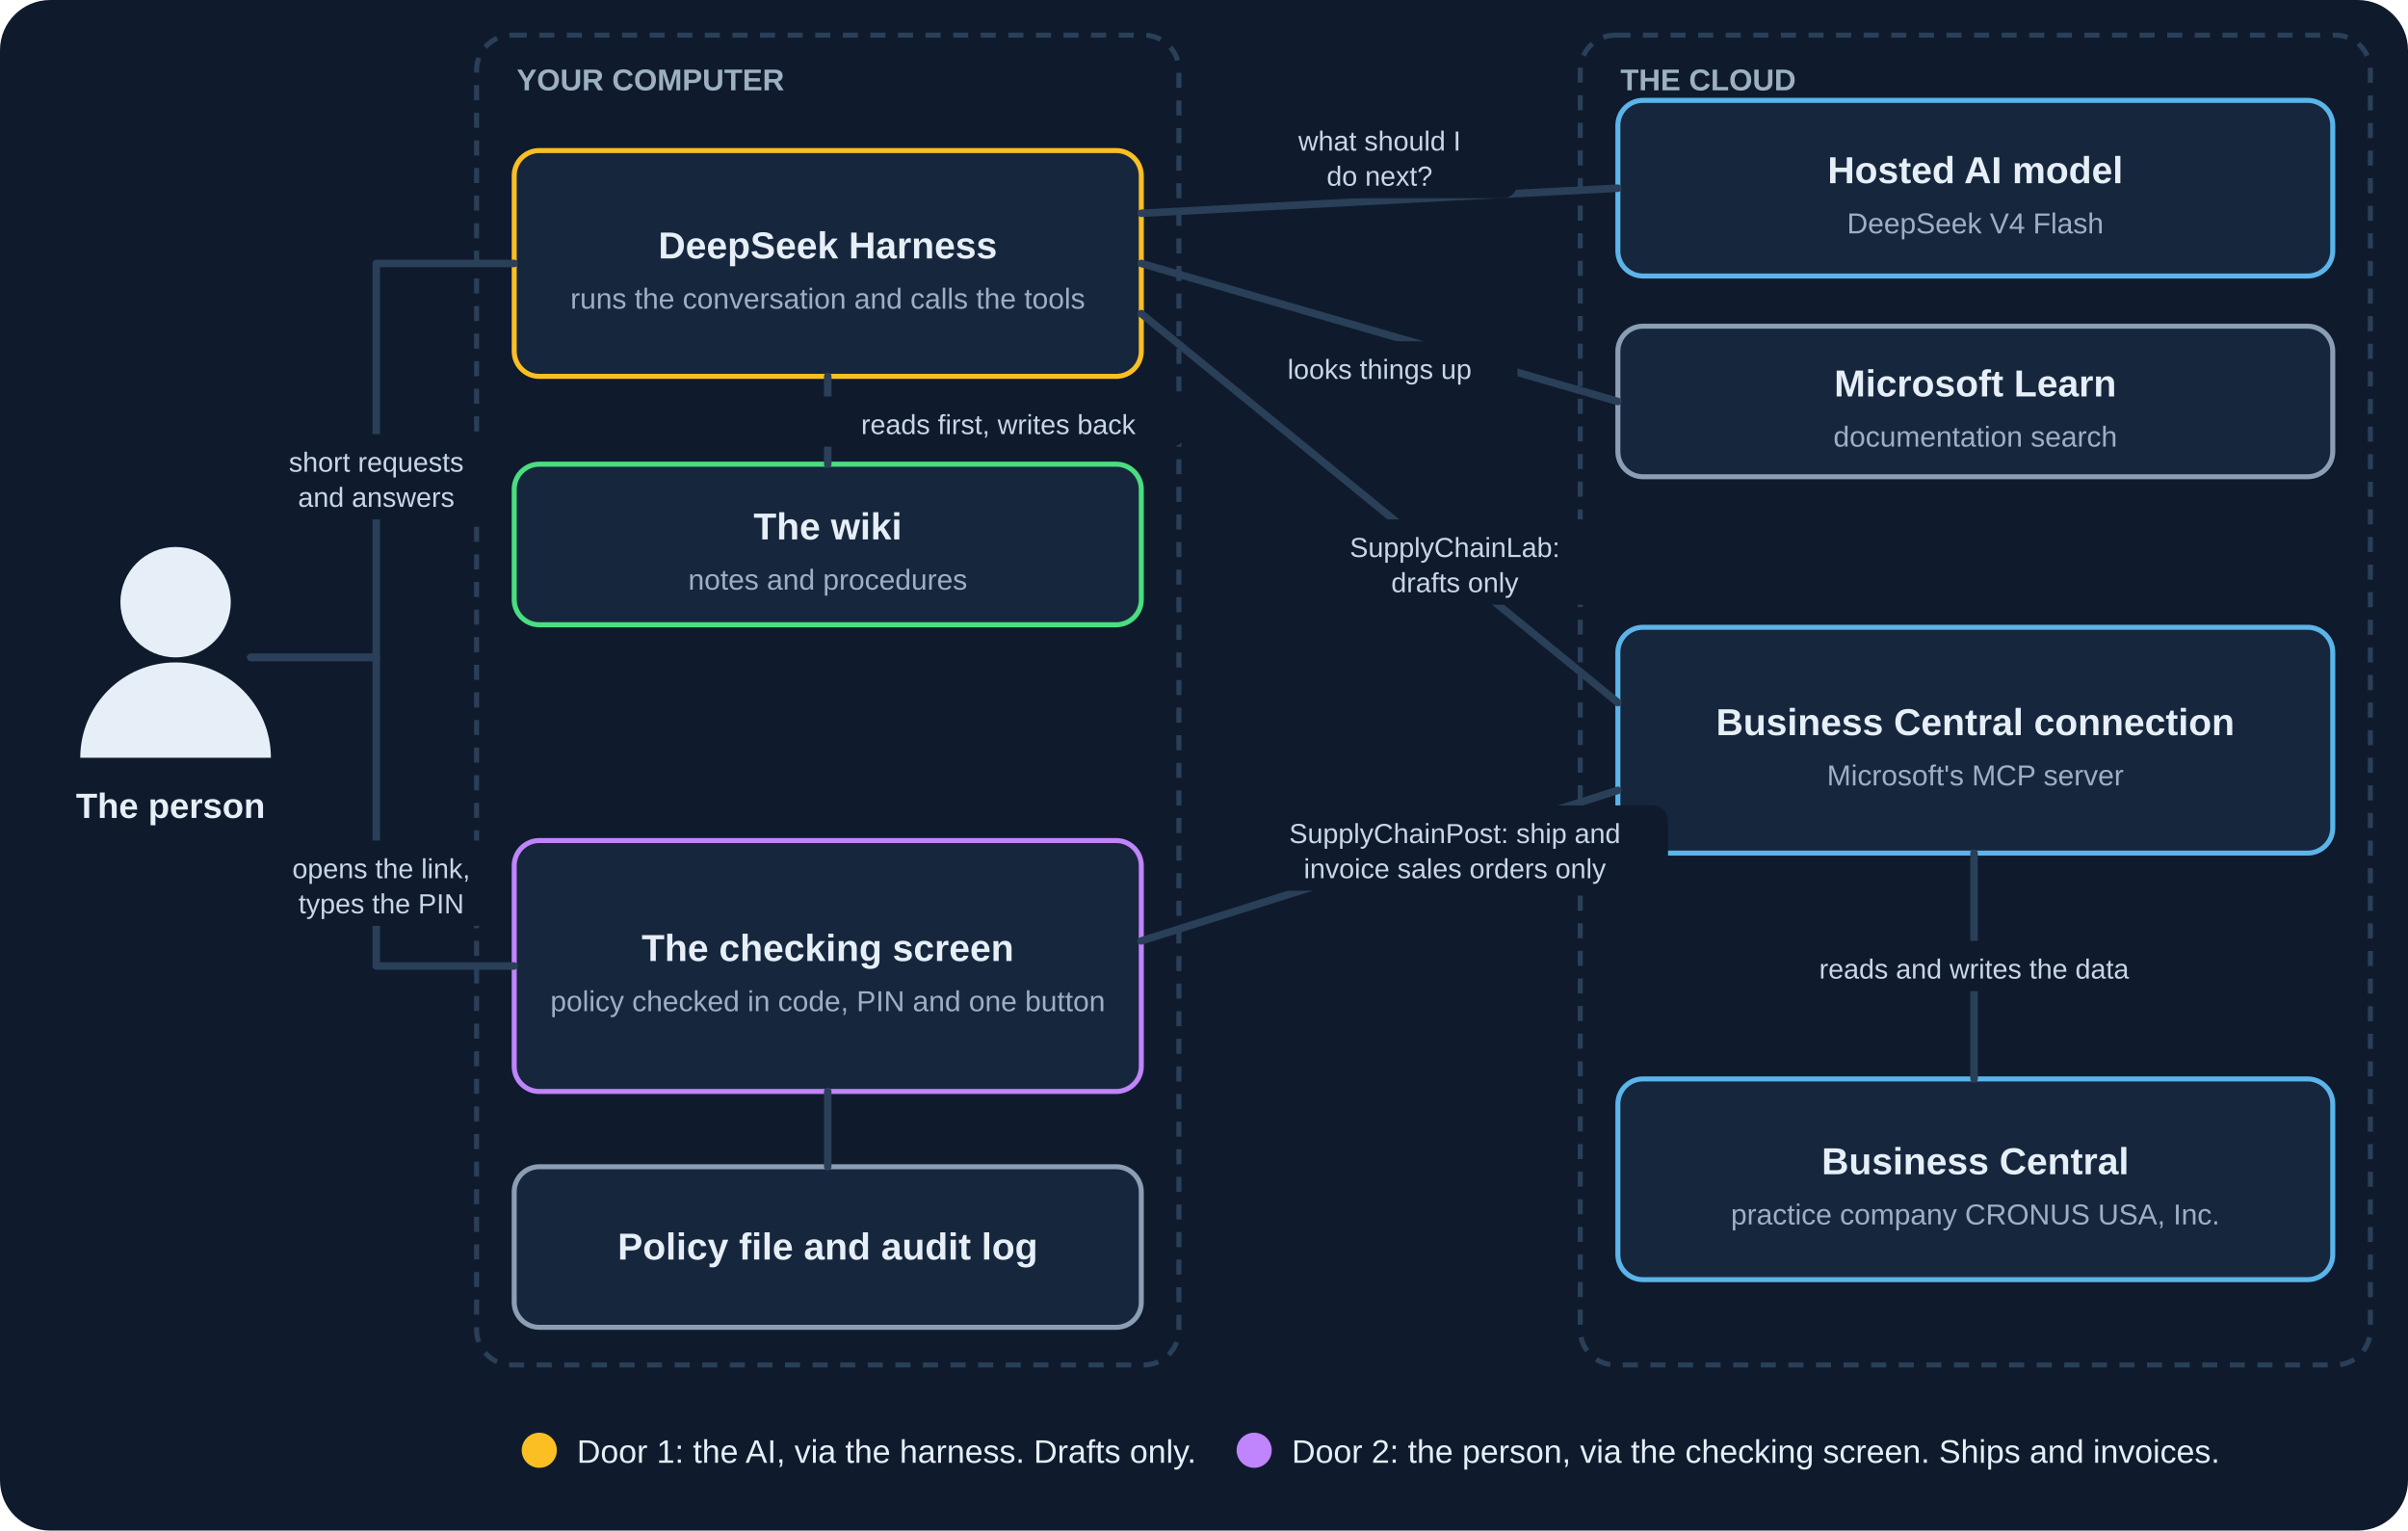
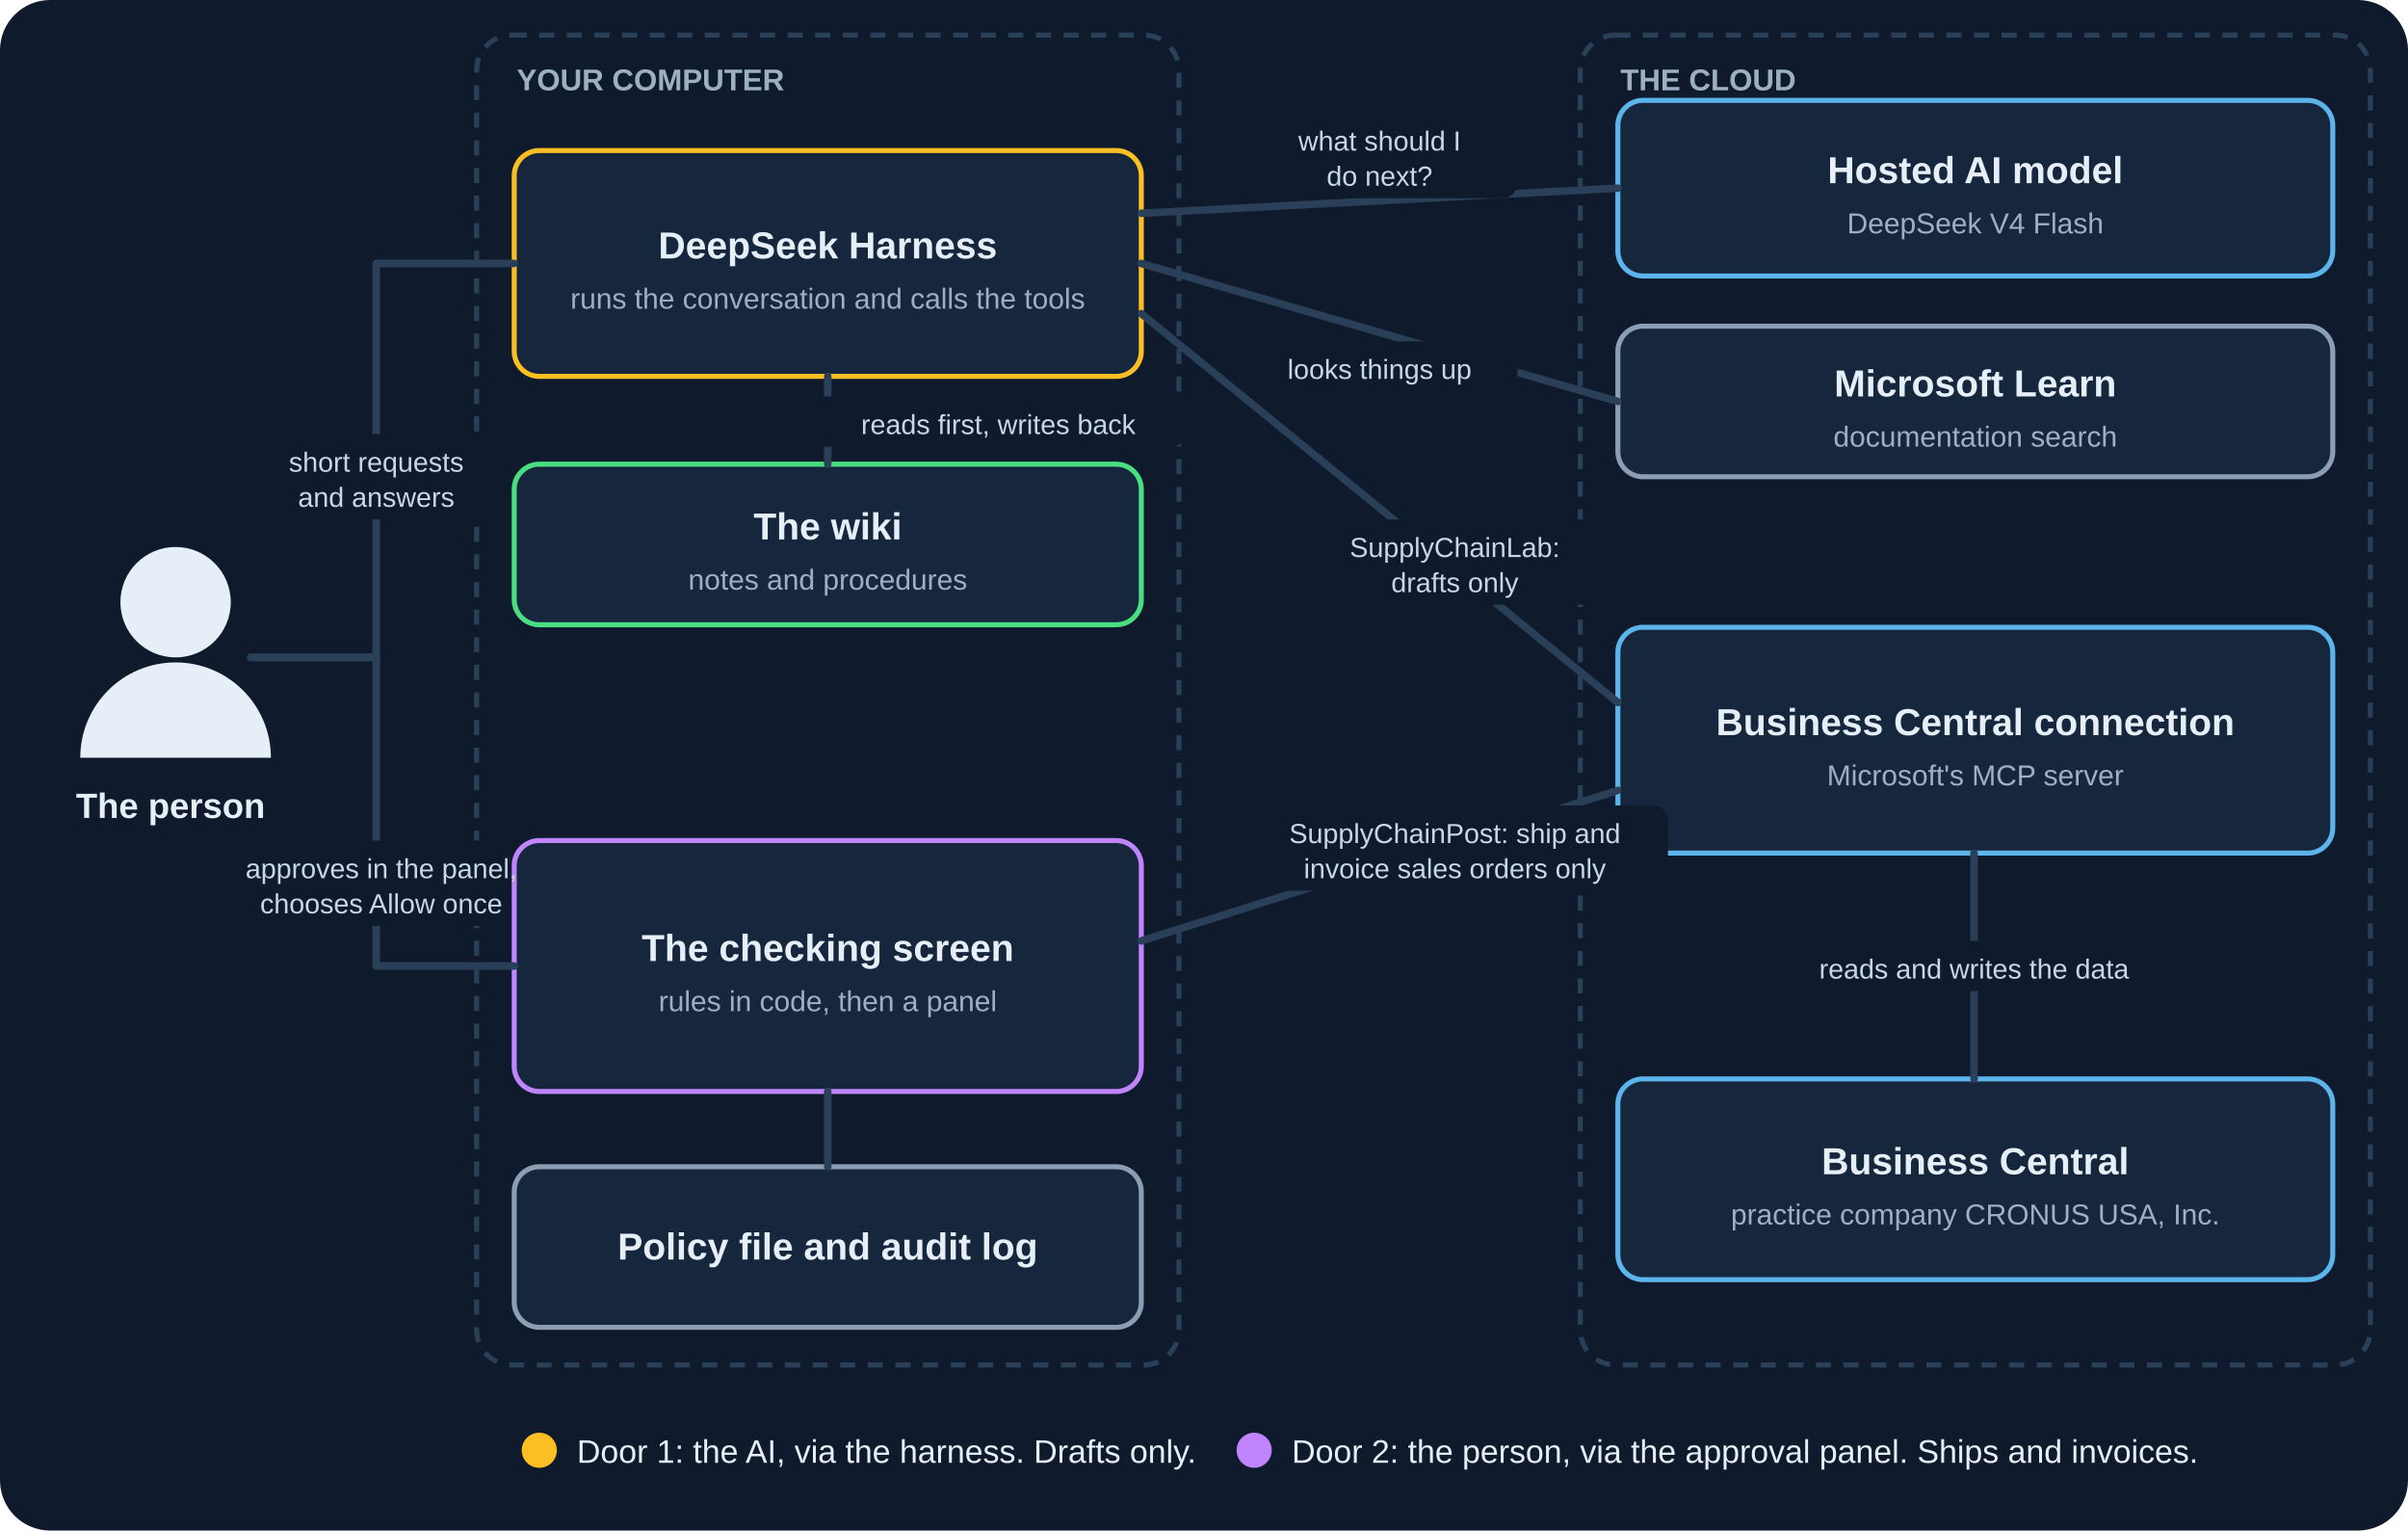
<svg xmlns="http://www.w3.org/2000/svg" viewBox="0 0 960 610" width="960" height="610" role="img" font-family="Arial, Helvetica, sans-serif">
  <style>.a{animation-duration:24.0s;animation-iteration-count:infinite;animation-timing-function:linear;opacity:0}.flow{stroke-dasharray:7 7}@keyframes k1{0%,0.0%{opacity:0}1.5%{opacity:1}90%{opacity:1}96%{opacity:0}100%{opacity:0}}.k1{animation-name:k1}@keyframes k2{0%,12.5%{opacity:0}14.0%{opacity:1}90%{opacity:1}96%{opacity:0}100%{opacity:0}}.k2{animation-name:k2}@keyframes k3{0%,25.0%{opacity:0}26.5%{opacity:1}90%{opacity:1}96%{opacity:0}100%{opacity:0}}.k3{animation-name:k3}@keyframes k4{0%,37.5%{opacity:0}39.0%{opacity:1}90%{opacity:1}96%{opacity:0}100%{opacity:0}}.k4{animation-name:k4}@keyframes k5{0%,50.0%{opacity:0}51.5%{opacity:1}90%{opacity:1}96%{opacity:0}100%{opacity:0}}.k5{animation-name:k5}@keyframes k6{0%,62.5%{opacity:0}64.0%{opacity:1}90%{opacity:1}96%{opacity:0}100%{opacity:0}}.k6{animation-name:k6}@media (prefers-reduced-motion:reduce){.a{animation:none!important;opacity:1}.flow{stroke-dasharray:none}}</style>
  <rect width="960" height="610" rx="20" fill="#0f1b2d" />
  <rect x="190" y="14" width="280" height="530" rx="14" fill="none" stroke="#2a3f58" stroke-width="2" stroke-dasharray="6 5" />
  <text x="206" y="36" font-size="12" font-weight="700" fill="#9db0c3">YOUR COMPUTER</text>
  <rect x="630" y="14" width="315" height="530" rx="14" fill="none" stroke="#2a3f58" stroke-width="2" stroke-dasharray="6 5" />
  <text x="646" y="36" font-size="12" font-weight="700" fill="#9db0c3">THE CLOUD</text>
  <circle cx="70" cy="240" r="22" fill="#e6eef7" />
  <path d="M32 302 a38 38 0 0 1 76 0 z" fill="#e6eef7" />
  <text x="68" y="326" text-anchor="middle" font-size="14" font-weight="700" fill="#e6eef7">The person</text>
  <rect x="205" y="60" width="250" height="90" rx="10" fill="#16273d" stroke="#fbbf24" stroke-width="2" />
  <text x="330.0" y="103.0" text-anchor="middle" font-size="15" font-weight="700" fill="#e6eef7">DeepSeek Harness</text>
  <text x="330.0" y="123.0" text-anchor="middle" font-size="11.5" fill="#9db0c3">runs the conversation and calls the tools</text>
  <rect x="205" y="185" width="250" height="64" rx="10" fill="#16273d" stroke="#4ade80" stroke-width="2" />
  <text x="330.0" y="215.0" text-anchor="middle" font-size="15" font-weight="700" fill="#e6eef7">The wiki</text>
  <text x="330.0" y="235.0" text-anchor="middle" font-size="11.5" fill="#9db0c3">notes and procedures</text>
  <rect x="205" y="335" width="250" height="100" rx="10" fill="#16273d" stroke="#c084fc" stroke-width="2" />
  <text x="330.0" y="383.0" text-anchor="middle" font-size="15" font-weight="700" fill="#e6eef7">The checking screen</text>
-   <text x="330.0" y="403.0" text-anchor="middle" font-size="11.5" fill="#9db0c3">policy checked in code, PIN and one button</text>
+   <text x="330.0" y="403.0" text-anchor="middle" font-size="11.5" fill="#9db0c3">rules in code, then a panel</text>
  <rect x="205" y="465" width="250" height="64" rx="10" fill="#16273d" stroke="#8b9eb3" stroke-width="2" />
  <text x="330.0" y="502.0" text-anchor="middle" font-size="15" font-weight="700" fill="#e6eef7">Policy file and audit log</text>
  <rect x="645" y="40" width="285" height="70" rx="10" fill="#16273d" stroke="#5bb4ea" stroke-width="2" />
  <text x="787.5" y="73.0" text-anchor="middle" font-size="15" font-weight="700" fill="#e6eef7">Hosted AI model</text>
  <text x="787.5" y="93.0" text-anchor="middle" font-size="11.5" fill="#9db0c3">DeepSeek V4 Flash</text>
  <rect x="645" y="130" width="285" height="60" rx="10" fill="#16273d" stroke="#8b9eb3" stroke-width="2" />
  <text x="787.5" y="158.0" text-anchor="middle" font-size="15" font-weight="700" fill="#e6eef7">Microsoft Learn</text>
  <text x="787.5" y="178.0" text-anchor="middle" font-size="11.5" fill="#9db0c3">documentation search</text>
  <rect x="645" y="250" width="285" height="90" rx="10" fill="#16273d" stroke="#5bb4ea" stroke-width="2" />
  <text x="787.5" y="293.0" text-anchor="middle" font-size="15" font-weight="700" fill="#e6eef7">Business Central connection</text>
  <text x="787.5" y="313.0" text-anchor="middle" font-size="11.5" fill="#9db0c3">Microsoft's MCP server</text>
  <rect x="645" y="430" width="285" height="80" rx="10" fill="#16273d" stroke="#5bb4ea" stroke-width="2" />
  <text x="787.5" y="468.0" text-anchor="middle" font-size="15" font-weight="700" fill="#e6eef7">Business Central</text>
  <text x="787.5" y="488.0" text-anchor="middle" font-size="11.5" fill="#9db0c3">practice company CRONUS USA, Inc.</text>
  <path d="M100 262 H150 V105 H205" fill="none" stroke="#2a3f58" stroke-width="3" stroke-linecap="round" stroke-linejoin="round" />
  <path d="M100 262 H150 V385 H205" fill="none" stroke="#2a3f58" stroke-width="3" stroke-linecap="round" stroke-linejoin="round" />
  <path d="M455 85 L645 75" fill="none" stroke="#2a3f58" stroke-width="3" stroke-linecap="round" stroke-linejoin="round" />
  <path d="M455 105 L645 160" fill="none" stroke="#2a3f58" stroke-width="3" stroke-linecap="round" stroke-linejoin="round" />
  <path d="M330 150 V185" fill="none" stroke="#2a3f58" stroke-width="3" stroke-linecap="round" stroke-linejoin="round" />
  <path d="M455 125 L645 280" fill="none" stroke="#2a3f58" stroke-width="3" stroke-linecap="round" stroke-linejoin="round" />
  <path d="M455 375 L645 315" fill="none" stroke="#2a3f58" stroke-width="3" stroke-linecap="round" stroke-linejoin="round" />
  <path d="M787 340 V430" fill="none" stroke="#2a3f58" stroke-width="3" stroke-linecap="round" stroke-linejoin="round" />
  <path d="M330 435 V465" fill="none" stroke="#2a3f58" stroke-width="3" stroke-linecap="round" stroke-linejoin="round" />
  <path class="a k1 flow" d="M100 262 H150 V105 H205" fill="none" stroke="#fbbf24" stroke-width="3.5" stroke-linecap="round" stroke-linejoin="round">
    <animate attributeName="stroke-dashoffset" from="0" to="-14" dur="0.8s" repeatCount="indefinite" />
  </path>
  <path class="a k2 flow" d="M330 150 V185" fill="none" stroke="#4ade80" stroke-width="3.5" stroke-linecap="round" stroke-linejoin="round">
    <animate attributeName="stroke-dashoffset" from="0" to="-14" dur="0.8s" repeatCount="indefinite" />
  </path>
  <path class="a k3 flow" d="M455 85 L645 75" fill="none" stroke="#5bb4ea" stroke-width="3.5" stroke-linecap="round" stroke-linejoin="round">
    <animate attributeName="stroke-dashoffset" from="0" to="-14" dur="0.8s" repeatCount="indefinite" />
  </path>
  <path class="a k3 flow" d="M455 105 L645 160" fill="none" stroke="#8b9eb3" stroke-width="3.5" stroke-linecap="round" stroke-linejoin="round">
    <animate attributeName="stroke-dashoffset" from="0" to="-14" dur="0.8s" repeatCount="indefinite" />
  </path>
  <path class="a k4 flow" d="M455 125 L645 280" fill="none" stroke="#fbbf24" stroke-width="3.5" stroke-linecap="round" stroke-linejoin="round">
    <animate attributeName="stroke-dashoffset" from="0" to="-14" dur="0.8s" repeatCount="indefinite" />
  </path>
  <path class="a k4 flow" d="M787 340 V430" fill="none" stroke="#fbbf24" stroke-width="3.5" stroke-linecap="round" stroke-linejoin="round">
    <animate attributeName="stroke-dashoffset" from="0" to="-14" dur="0.8s" repeatCount="indefinite" />
  </path>
  <path class="a k5 flow" d="M100 262 H150 V385 H205" fill="none" stroke="#c084fc" stroke-width="3.5" stroke-linecap="round" stroke-linejoin="round">
    <animate attributeName="stroke-dashoffset" from="0" to="-14" dur="0.8s" repeatCount="indefinite" />
  </path>
  <path class="a k5 flow" d="M330 435 V465" fill="none" stroke="#8b9eb3" stroke-width="3.5" stroke-linecap="round" stroke-linejoin="round">
    <animate attributeName="stroke-dashoffset" from="0" to="-14" dur="0.8s" repeatCount="indefinite" />
  </path>
  <path class="a k6 flow" d="M455 375 L645 315" fill="none" stroke="#c084fc" stroke-width="3.5" stroke-linecap="round" stroke-linejoin="round">
    <animate attributeName="stroke-dashoffset" from="0" to="-14" dur="0.8s" repeatCount="indefinite" />
  </path>
  <path class="a k6 flow" d="M787 340 V430" fill="none" stroke="#c084fc" stroke-width="3.5" stroke-linecap="round" stroke-linejoin="round">
    <animate attributeName="stroke-dashoffset" from="0" to="-14" dur="0.8s" repeatCount="indefinite" />
  </path>
  <rect x="102.0" y="173.0" width="96" height="34" rx="6" fill="#0f1b2d" />
  <text x="150" y="188.0" text-anchor="middle" font-size="11" fill="#c8d6e5">short requests</text>
  <text x="150" y="202.0" text-anchor="middle" font-size="11" fill="#c8d6e5">and answers</text>
  <rect x="108.0" y="335.0" width="88" height="34" rx="6" fill="#0f1b2d" />
-   <text x="152" y="350.0" text-anchor="middle" font-size="11" fill="#c8d6e5">opens the link,</text>
-   <text x="152" y="364.0" text-anchor="middle" font-size="11" fill="#c8d6e5">types the PIN</text>
+   <text x="152" y="350.0" text-anchor="middle" font-size="11" fill="#c8d6e5">approves in the panel,</text>
+   <text x="152" y="364.0" text-anchor="middle" font-size="11" fill="#c8d6e5">chooses Allow once</text>
  <rect x="495.0" y="45.0" width="110" height="34" rx="6" fill="#0f1b2d" />
  <text x="550" y="60.0" text-anchor="middle" font-size="11" fill="#c8d6e5">what should I</text>
  <text x="550" y="74.0" text-anchor="middle" font-size="11" fill="#c8d6e5">do next?</text>
  <rect x="495.0" y="136.0" width="110" height="20" rx="6" fill="#0f1b2d" />
  <text x="550" y="151.0" text-anchor="middle" font-size="11" fill="#c8d6e5">looks things up</text>
  <rect x="323.0" y="158.0" width="150" height="20" rx="6" fill="#0f1b2d" />
  <text x="398" y="173.0" text-anchor="middle" font-size="11" fill="#c8d6e5">reads first, writes back</text>
  <rect x="520.0" y="207.0" width="120" height="34" rx="6" fill="#0f1b2d" />
  <text x="580" y="222.0" text-anchor="middle" font-size="11" fill="#c8d6e5">SupplyChainLab:</text>
  <text x="580" y="236.0" text-anchor="middle" font-size="11" fill="#c8d6e5">drafts only</text>
  <rect x="495.0" y="321.0" width="170" height="34" rx="6" fill="#0f1b2d" />
  <text x="580" y="336.0" text-anchor="middle" font-size="11" fill="#c8d6e5">SupplyChainPost: ship and</text>
  <text x="580" y="350.0" text-anchor="middle" font-size="11" fill="#c8d6e5">invoice sales orders only</text>
  <rect x="712.0" y="375.0" width="150" height="20" rx="6" fill="#0f1b2d" />
  <text x="787" y="390.0" text-anchor="middle" font-size="11" fill="#c8d6e5">reads and writes the data</text>
  <g class="a k1">
    <circle cx="150" cy="105" r="12" fill="#fbbf24" />
    <text x="150" y="110" text-anchor="middle" font-size="13" font-weight="700" fill="#0f1b2d">1</text>
  </g>
  <g class="a k2">
    <circle cx="330" cy="167" r="12" fill="#4ade80" />
    <text x="330" y="172" text-anchor="middle" font-size="13" font-weight="700" fill="#0f1b2d">2</text>
  </g>
  <g class="a k3">
    <circle cx="500" cy="80" r="12" fill="#5bb4ea" />
    <text x="500" y="85" text-anchor="middle" font-size="13" font-weight="700" fill="#0f1b2d">3</text>
  </g>
  <g class="a k4">
    <circle cx="498" cy="160" r="12" fill="#fbbf24" />
    <text x="498" y="165" text-anchor="middle" font-size="13" font-weight="700" fill="#0f1b2d">4</text>
  </g>
  <g class="a k5">
    <circle cx="150" cy="385" r="12" fill="#c084fc" />
    <text x="150" y="390" text-anchor="middle" font-size="13" font-weight="700" fill="#0f1b2d">5</text>
  </g>
  <g class="a k6">
    <circle cx="498" cy="361" r="12" fill="#c084fc" />
    <text x="498" y="366" text-anchor="middle" font-size="13" font-weight="700" fill="#0f1b2d">6</text>
  </g>
  <circle cx="215" cy="578" r="7" fill="#fbbf24" />
  <text x="230" y="583" font-size="13" fill="#e6eef7">Door 1: the AI, via the harness. Drafts only.</text>
  <circle cx="500" cy="578" r="7" fill="#c084fc" />
-   <text x="515" y="583" font-size="13" fill="#e6eef7">Door 2: the person, via the checking screen. Ships and invoices.</text>
+   <text x="515" y="583" font-size="13" fill="#e6eef7">Door 2: the person, via the approval panel. Ships and invoices.</text>
</svg>
